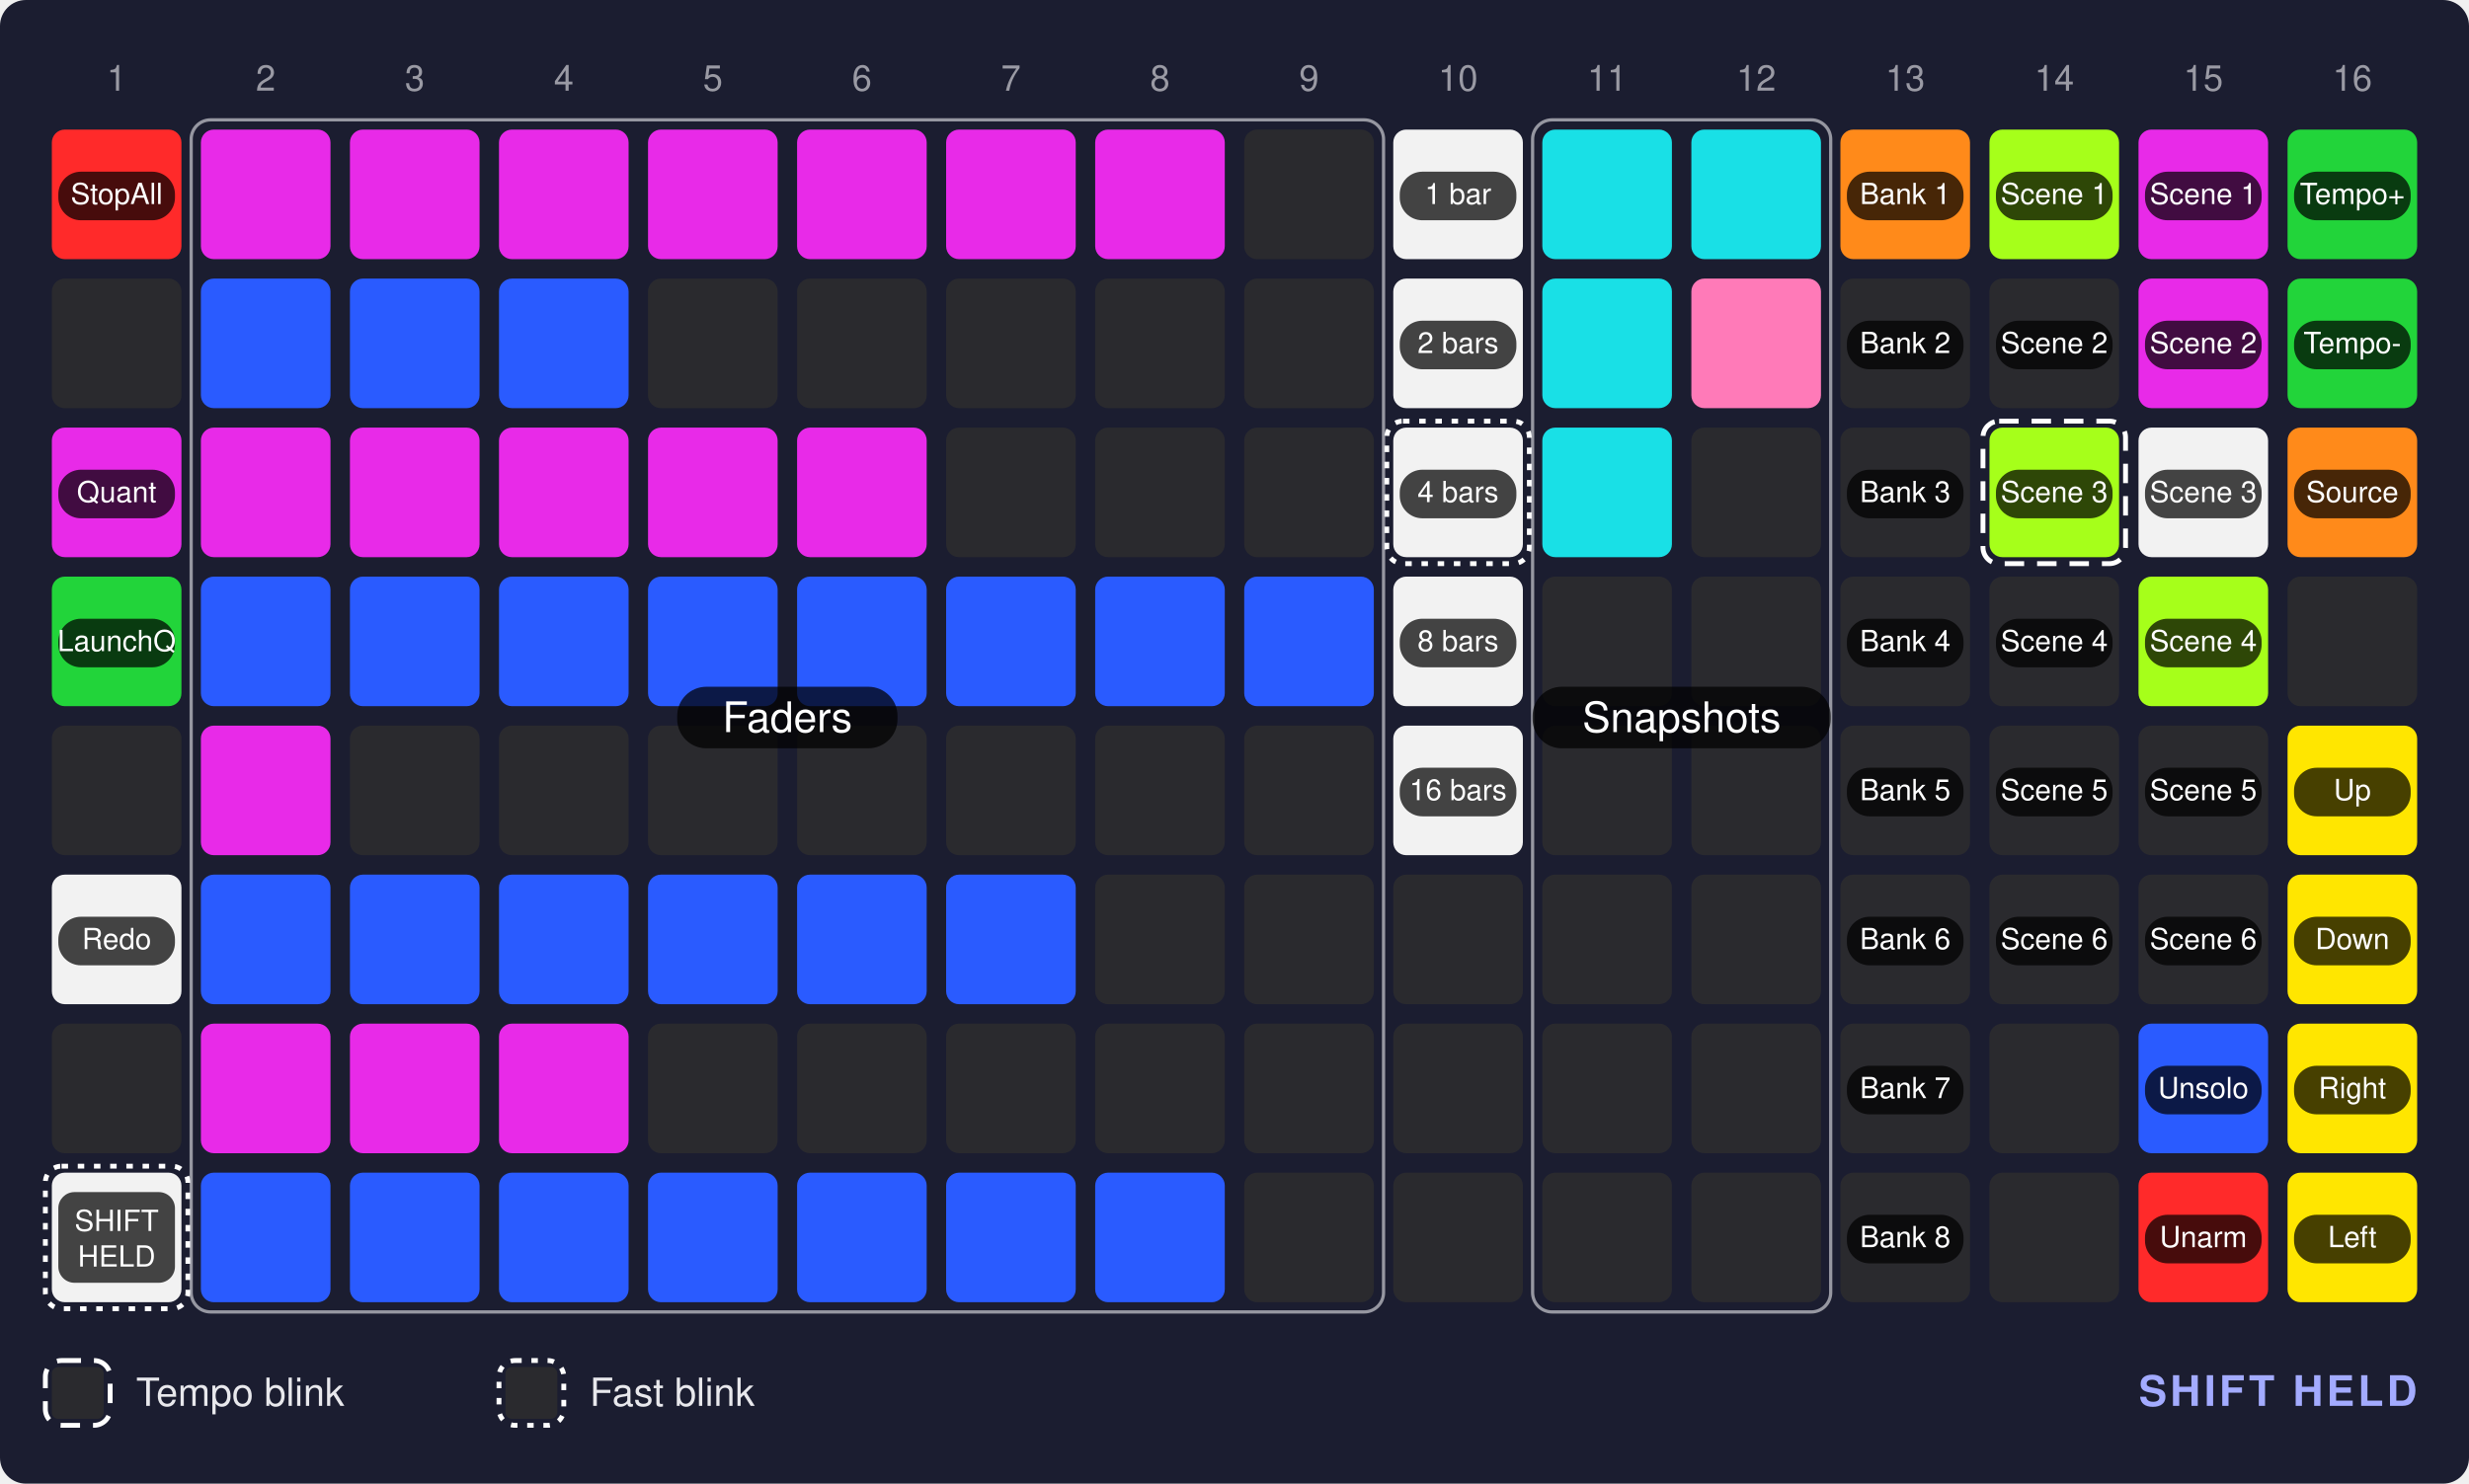
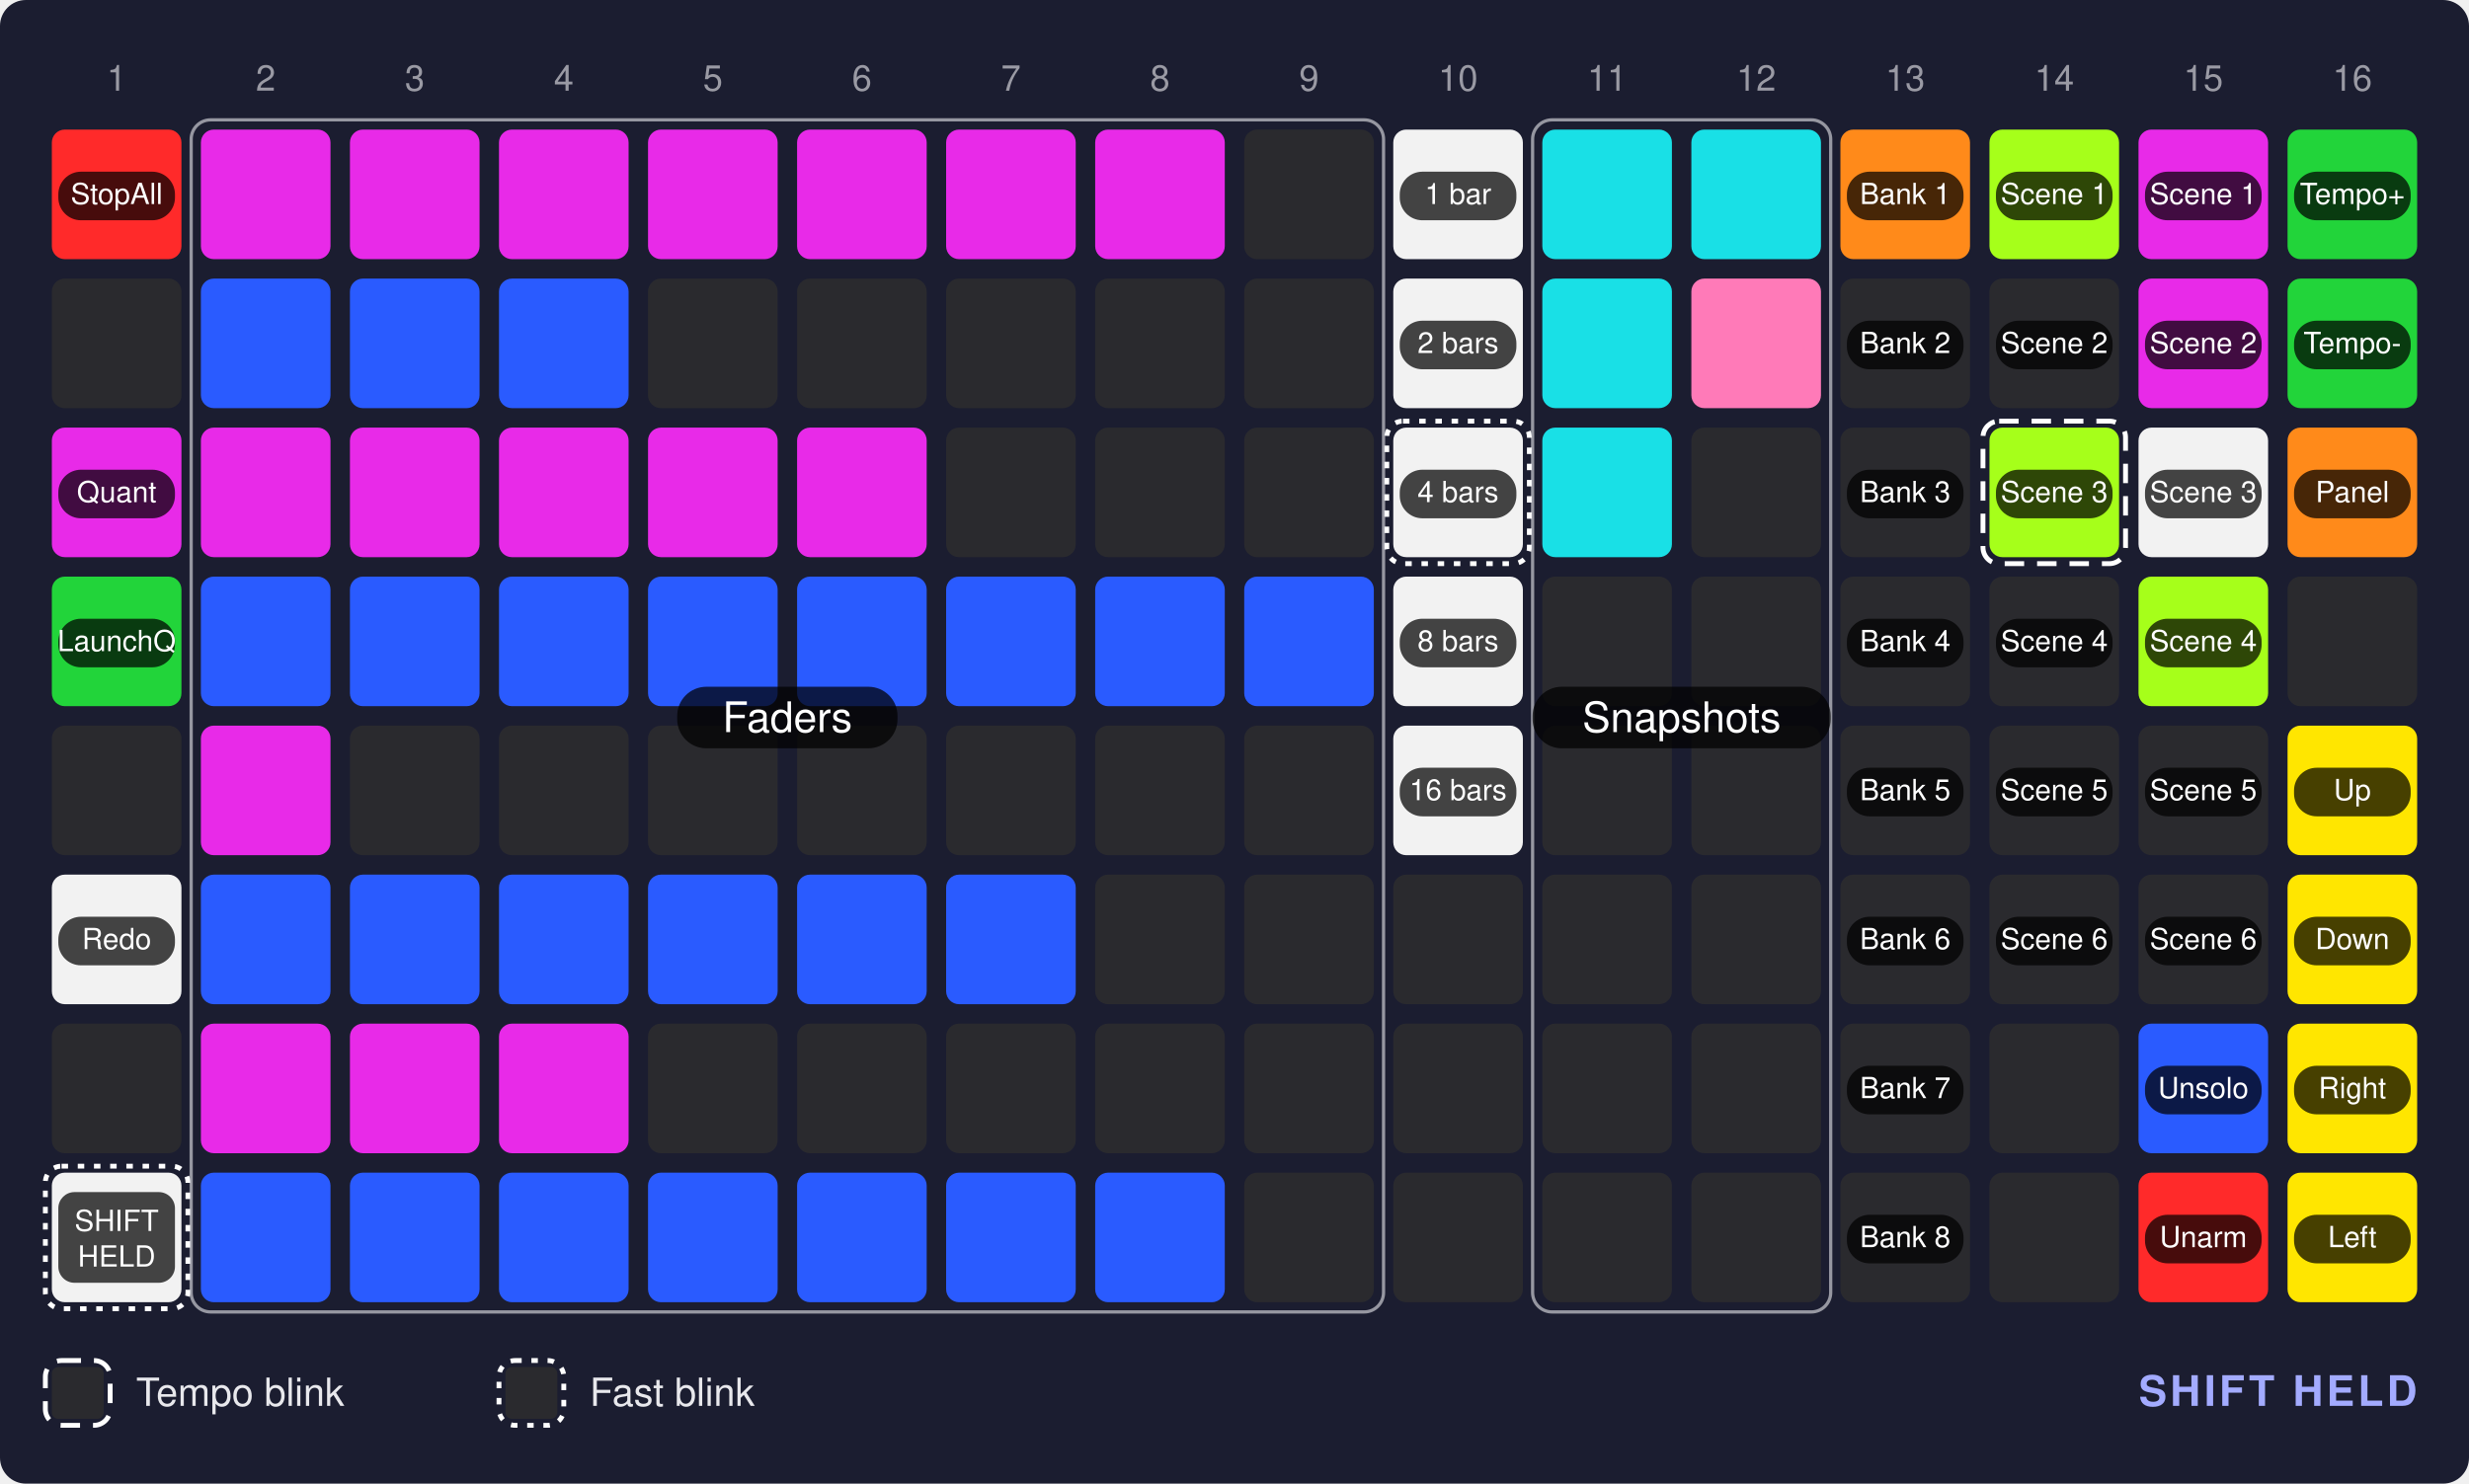
<svg xmlns="http://www.w3.org/2000/svg" width="762" height="458" viewBox="0 0 762 458" font-family="Helvetica, Arial, sans-serif">
  <rect x="0" y="0" width="762" height="458" rx="8" fill="#1b1d30" />
  <text x="36" y="28" font-size="11" fill="#9a9aa4" text-anchor="middle">1</text>
  <text x="82" y="28" font-size="11" fill="#9a9aa4" text-anchor="middle">2</text>
  <text x="128" y="28" font-size="11" fill="#9a9aa4" text-anchor="middle">3</text>
  <text x="174" y="28" font-size="11" fill="#9a9aa4" text-anchor="middle">4</text>
  <text x="220" y="28" font-size="11" fill="#9a9aa4" text-anchor="middle">5</text>
  <text x="266" y="28" font-size="11" fill="#9a9aa4" text-anchor="middle">6</text>
  <text x="312" y="28" font-size="11" fill="#9a9aa4" text-anchor="middle">7</text>
  <text x="358" y="28" font-size="11" fill="#9a9aa4" text-anchor="middle">8</text>
  <text x="404" y="28" font-size="11" fill="#9a9aa4" text-anchor="middle">9</text>
  <text x="450" y="28" font-size="11" fill="#9a9aa4" text-anchor="middle">10</text>
  <text x="496" y="28" font-size="11" fill="#9a9aa4" text-anchor="middle">11</text>
  <text x="542" y="28" font-size="11" fill="#9a9aa4" text-anchor="middle">12</text>
  <text x="588" y="28" font-size="11" fill="#9a9aa4" text-anchor="middle">13</text>
  <text x="634" y="28" font-size="11" fill="#9a9aa4" text-anchor="middle">14</text>
  <text x="680" y="28" font-size="11" fill="#9a9aa4" text-anchor="middle">15</text>
  <text x="726" y="28" font-size="11" fill="#9a9aa4" text-anchor="middle">16</text>
  <rect x="16" y="40" width="40" height="40" rx="4" fill="#ff2a2a" />
  <rect x="16" y="86" width="40" height="40" rx="4" fill="#2a2a2e" />
  <rect x="16" y="132" width="40" height="40" rx="4" fill="#e82ae8" />
  <rect x="16" y="178" width="40" height="40" rx="4" fill="#22d43a" />
  <rect x="16" y="224" width="40" height="40" rx="4" fill="#2a2a2e" />
  <rect x="16" y="270" width="40" height="40" rx="4" fill="#f2f2f2" />
  <rect x="16" y="316" width="40" height="40" rx="4" fill="#2a2a2e" />
  <rect x="16" y="362" width="40" height="40" rx="4" fill="#f2f2f2" />
  <rect x="14" y="360" width="44" height="44" rx="5" fill="none" stroke="#ffffff" stroke-width="1.5" stroke-dasharray="2 3" />
  <rect x="62" y="40" width="40" height="40" rx="4" fill="#e82ae8" />
  <rect x="62" y="86" width="40" height="40" rx="4" fill="#2a5bff" />
  <rect x="62" y="132" width="40" height="40" rx="4" fill="#e82ae8" />
  <rect x="62" y="178" width="40" height="40" rx="4" fill="#2a5bff" />
  <rect x="62" y="224" width="40" height="40" rx="4" fill="#e82ae8" />
  <rect x="62" y="270" width="40" height="40" rx="4" fill="#2a5bff" />
  <rect x="62" y="316" width="40" height="40" rx="4" fill="#e82ae8" />
  <rect x="62" y="362" width="40" height="40" rx="4" fill="#2a5bff" />
  <rect x="108" y="40" width="40" height="40" rx="4" fill="#e82ae8" />
  <rect x="108" y="86" width="40" height="40" rx="4" fill="#2a5bff" />
  <rect x="108" y="132" width="40" height="40" rx="4" fill="#e82ae8" />
  <rect x="108" y="178" width="40" height="40" rx="4" fill="#2a5bff" />
  <rect x="108" y="224" width="40" height="40" rx="4" fill="#2a2a2e" />
  <rect x="108" y="270" width="40" height="40" rx="4" fill="#2a5bff" />
  <rect x="108" y="316" width="40" height="40" rx="4" fill="#e82ae8" />
  <rect x="108" y="362" width="40" height="40" rx="4" fill="#2a5bff" />
  <rect x="154" y="40" width="40" height="40" rx="4" fill="#e82ae8" />
  <rect x="154" y="86" width="40" height="40" rx="4" fill="#2a5bff" />
  <rect x="154" y="132" width="40" height="40" rx="4" fill="#e82ae8" />
  <rect x="154" y="178" width="40" height="40" rx="4" fill="#2a5bff" />
  <rect x="154" y="224" width="40" height="40" rx="4" fill="#2a2a2e" />
  <rect x="154" y="270" width="40" height="40" rx="4" fill="#2a5bff" />
  <rect x="154" y="316" width="40" height="40" rx="4" fill="#e82ae8" />
  <rect x="154" y="362" width="40" height="40" rx="4" fill="#2a5bff" />
  <rect x="200" y="40" width="40" height="40" rx="4" fill="#e82ae8" />
  <rect x="200" y="86" width="40" height="40" rx="4" fill="#2a2a2e" />
  <rect x="200" y="132" width="40" height="40" rx="4" fill="#e82ae8" />
  <rect x="200" y="178" width="40" height="40" rx="4" fill="#2a5bff" />
  <rect x="200" y="224" width="40" height="40" rx="4" fill="#2a2a2e" />
  <rect x="200" y="270" width="40" height="40" rx="4" fill="#2a5bff" />
  <rect x="200" y="316" width="40" height="40" rx="4" fill="#2a2a2e" />
  <rect x="200" y="362" width="40" height="40" rx="4" fill="#2a5bff" />
  <rect x="246" y="40" width="40" height="40" rx="4" fill="#e82ae8" />
  <rect x="246" y="86" width="40" height="40" rx="4" fill="#2a2a2e" />
  <rect x="246" y="132" width="40" height="40" rx="4" fill="#e82ae8" />
  <rect x="246" y="178" width="40" height="40" rx="4" fill="#2a5bff" />
  <rect x="246" y="224" width="40" height="40" rx="4" fill="#2a2a2e" />
  <rect x="246" y="270" width="40" height="40" rx="4" fill="#2a5bff" />
  <rect x="246" y="316" width="40" height="40" rx="4" fill="#2a2a2e" />
  <rect x="246" y="362" width="40" height="40" rx="4" fill="#2a5bff" />
  <rect x="292" y="40" width="40" height="40" rx="4" fill="#e82ae8" />
  <rect x="292" y="86" width="40" height="40" rx="4" fill="#2a2a2e" />
  <rect x="292" y="132" width="40" height="40" rx="4" fill="#2a2a2e" />
  <rect x="292" y="178" width="40" height="40" rx="4" fill="#2a5bff" />
  <rect x="292" y="224" width="40" height="40" rx="4" fill="#2a2a2e" />
  <rect x="292" y="270" width="40" height="40" rx="4" fill="#2a5bff" />
  <rect x="292" y="316" width="40" height="40" rx="4" fill="#2a2a2e" />
  <rect x="292" y="362" width="40" height="40" rx="4" fill="#2a5bff" />
  <rect x="338" y="40" width="40" height="40" rx="4" fill="#e82ae8" />
  <rect x="338" y="86" width="40" height="40" rx="4" fill="#2a2a2e" />
  <rect x="338" y="132" width="40" height="40" rx="4" fill="#2a2a2e" />
  <rect x="338" y="178" width="40" height="40" rx="4" fill="#2a5bff" />
  <rect x="338" y="224" width="40" height="40" rx="4" fill="#2a2a2e" />
  <rect x="338" y="270" width="40" height="40" rx="4" fill="#2a2a2e" />
  <rect x="338" y="316" width="40" height="40" rx="4" fill="#2a2a2e" />
  <rect x="338" y="362" width="40" height="40" rx="4" fill="#2a5bff" />
  <rect x="384" y="40" width="40" height="40" rx="4" fill="#2a2a2e" />
  <rect x="384" y="86" width="40" height="40" rx="4" fill="#2a2a2e" />
  <rect x="384" y="132" width="40" height="40" rx="4" fill="#2a2a2e" />
  <rect x="384" y="178" width="40" height="40" rx="4" fill="#2a5bff" />
  <rect x="384" y="224" width="40" height="40" rx="4" fill="#2a2a2e" />
  <rect x="384" y="270" width="40" height="40" rx="4" fill="#2a2a2e" />
  <rect x="384" y="316" width="40" height="40" rx="4" fill="#2a2a2e" />
  <rect x="384" y="362" width="40" height="40" rx="4" fill="#2a2a2e" />
  <rect x="430" y="40" width="40" height="40" rx="4" fill="#f2f2f2" />
  <rect x="430" y="86" width="40" height="40" rx="4" fill="#f2f2f2" />
  <rect x="430" y="132" width="40" height="40" rx="4" fill="#f2f2f2" />
  <rect x="428" y="130" width="44" height="44" rx="5" fill="none" stroke="#ffffff" stroke-width="1.5" stroke-dasharray="2 3" />
  <rect x="430" y="178" width="40" height="40" rx="4" fill="#f2f2f2" />
  <rect x="430" y="224" width="40" height="40" rx="4" fill="#f2f2f2" />
  <rect x="430" y="270" width="40" height="40" rx="4" fill="#2a2a2e" />
  <rect x="430" y="316" width="40" height="40" rx="4" fill="#2a2a2e" />
  <rect x="430" y="362" width="40" height="40" rx="4" fill="#2a2a2e" />
  <rect x="476" y="40" width="40" height="40" rx="4" fill="#19e0e6" />
  <rect x="476" y="86" width="40" height="40" rx="4" fill="#19e0e6" />
  <rect x="476" y="132" width="40" height="40" rx="4" fill="#19e0e6" />
  <rect x="476" y="178" width="40" height="40" rx="4" fill="#2a2a2e" />
  <rect x="476" y="224" width="40" height="40" rx="4" fill="#2a2a2e" />
  <rect x="476" y="270" width="40" height="40" rx="4" fill="#2a2a2e" />
  <rect x="476" y="316" width="40" height="40" rx="4" fill="#2a2a2e" />
  <rect x="476" y="362" width="40" height="40" rx="4" fill="#2a2a2e" />
  <rect x="522" y="40" width="40" height="40" rx="4" fill="#19e0e6" />
  <rect x="522" y="86" width="40" height="40" rx="4" fill="#ff7ab8" />
  <rect x="522" y="132" width="40" height="40" rx="4" fill="#2a2a2e" />
  <rect x="522" y="178" width="40" height="40" rx="4" fill="#2a2a2e" />
  <rect x="522" y="224" width="40" height="40" rx="4" fill="#2a2a2e" />
  <rect x="522" y="270" width="40" height="40" rx="4" fill="#2a2a2e" />
  <rect x="522" y="316" width="40" height="40" rx="4" fill="#2a2a2e" />
  <rect x="522" y="362" width="40" height="40" rx="4" fill="#2a2a2e" />
  <rect x="568" y="40" width="40" height="40" rx="4" fill="#ff8a1a" />
  <rect x="568" y="86" width="40" height="40" rx="4" fill="#2a2a2e" />
  <rect x="568" y="132" width="40" height="40" rx="4" fill="#2a2a2e" />
  <rect x="568" y="178" width="40" height="40" rx="4" fill="#2a2a2e" />
  <rect x="568" y="224" width="40" height="40" rx="4" fill="#2a2a2e" />
  <rect x="568" y="270" width="40" height="40" rx="4" fill="#2a2a2e" />
  <rect x="568" y="316" width="40" height="40" rx="4" fill="#2a2a2e" />
  <rect x="568" y="362" width="40" height="40" rx="4" fill="#2a2a2e" />
  <rect x="614" y="40" width="40" height="40" rx="4" fill="#a6ff1a" />
  <rect x="614" y="86" width="40" height="40" rx="4" fill="#2a2a2e" />
  <rect x="614" y="132" width="40" height="40" rx="4" fill="#a6ff1a" />
  <rect x="612" y="130" width="44" height="44" rx="5" fill="none" stroke="#ffffff" stroke-width="1.5" stroke-dasharray="6 4" />
  <rect x="614" y="178" width="40" height="40" rx="4" fill="#2a2a2e" />
  <rect x="614" y="224" width="40" height="40" rx="4" fill="#2a2a2e" />
  <rect x="614" y="270" width="40" height="40" rx="4" fill="#2a2a2e" />
  <rect x="614" y="316" width="40" height="40" rx="4" fill="#2a2a2e" />
  <rect x="614" y="362" width="40" height="40" rx="4" fill="#2a2a2e" />
  <rect x="660" y="40" width="40" height="40" rx="4" fill="#e82ae8" />
  <rect x="660" y="86" width="40" height="40" rx="4" fill="#e82ae8" />
  <rect x="660" y="132" width="40" height="40" rx="4" fill="#f2f2f2" />
  <rect x="660" y="178" width="40" height="40" rx="4" fill="#a6ff1a" />
  <rect x="660" y="224" width="40" height="40" rx="4" fill="#2a2a2e" />
  <rect x="660" y="270" width="40" height="40" rx="4" fill="#2a2a2e" />
  <rect x="660" y="316" width="40" height="40" rx="4" fill="#2a5bff" />
  <rect x="660" y="362" width="40" height="40" rx="4" fill="#ff2a2a" />
  <rect x="706" y="40" width="40" height="40" rx="4" fill="#22d43a" />
  <rect x="706" y="86" width="40" height="40" rx="4" fill="#22d43a" />
  <rect x="706" y="132" width="40" height="40" rx="4" fill="#ff8a1a" />
  <rect x="706" y="178" width="40" height="40" rx="4" fill="#2a2a2e" />
  <rect x="706" y="224" width="40" height="40" rx="4" fill="#ffe600" />
  <rect x="706" y="270" width="40" height="40" rx="4" fill="#ffe600" />
  <rect x="706" y="316" width="40" height="40" rx="4" fill="#ffe600" />
  <rect x="706" y="362" width="40" height="40" rx="4" fill="#ffe600" />
  <rect x="18" y="53" width="36" height="15" rx="7" fill="#000000" fill-opacity="0.72" />
  <text x="36" y="63" font-size="9" fill="#ffffff" text-anchor="middle">StopAll</text>
  <rect x="18" y="145" width="36" height="15" rx="7" fill="#000000" fill-opacity="0.72" />
  <text x="36" y="155" font-size="9" fill="#ffffff" text-anchor="middle">Quant</text>
  <rect x="18" y="191" width="36" height="15" rx="7" fill="#000000" fill-opacity="0.72" />
  <text x="36" y="201" font-size="9" fill="#ffffff" text-anchor="middle">LaunchQ</text>
  <rect x="18" y="283" width="36" height="15" rx="7" fill="#000000" fill-opacity="0.72" />
  <text x="36" y="293" font-size="9" fill="#ffffff" text-anchor="middle">Redo</text>
  <rect x="18" y="368" width="36" height="28" rx="5" fill="#000000" fill-opacity="0.72" />
  <text x="36" y="380" font-size="9" fill="#ffffff" text-anchor="middle">SHIFT</text>
  <text x="36" y="391" font-size="9" fill="#ffffff" text-anchor="middle">HELD</text>
  <rect x="432" y="53" width="36" height="15" rx="7" fill="#000000" fill-opacity="0.72" />
  <text x="450" y="63" font-size="9" fill="#ffffff" text-anchor="middle">1 bar</text>
  <rect x="432" y="99" width="36" height="15" rx="7" fill="#000000" fill-opacity="0.72" />
  <text x="450" y="109" font-size="9" fill="#ffffff" text-anchor="middle">2 bars</text>
  <rect x="432" y="145" width="36" height="15" rx="7" fill="#000000" fill-opacity="0.72" />
  <text x="450" y="155" font-size="9" fill="#ffffff" text-anchor="middle">4 bars</text>
  <rect x="432" y="191" width="36" height="15" rx="7" fill="#000000" fill-opacity="0.72" />
  <text x="450" y="201" font-size="9" fill="#ffffff" text-anchor="middle">8 bars</text>
  <rect x="432" y="237" width="36" height="15" rx="7" fill="#000000" fill-opacity="0.72" />
  <text x="450" y="247" font-size="9" fill="#ffffff" text-anchor="middle">16 bars</text>
  <rect x="570" y="53" width="36" height="15" rx="7" fill="#000000" fill-opacity="0.72" />
  <text x="588" y="63" font-size="9" fill="#ffffff" text-anchor="middle">Bank 1</text>
  <rect x="570" y="99" width="36" height="15" rx="7" fill="#000000" fill-opacity="0.72" />
  <text x="588" y="109" font-size="9" fill="#ffffff" text-anchor="middle">Bank 2</text>
  <rect x="570" y="145" width="36" height="15" rx="7" fill="#000000" fill-opacity="0.72" />
  <text x="588" y="155" font-size="9" fill="#ffffff" text-anchor="middle">Bank 3</text>
  <rect x="570" y="191" width="36" height="15" rx="7" fill="#000000" fill-opacity="0.72" />
  <text x="588" y="201" font-size="9" fill="#ffffff" text-anchor="middle">Bank 4</text>
  <rect x="570" y="237" width="36" height="15" rx="7" fill="#000000" fill-opacity="0.72" />
  <text x="588" y="247" font-size="9" fill="#ffffff" text-anchor="middle">Bank 5</text>
  <rect x="570" y="283" width="36" height="15" rx="7" fill="#000000" fill-opacity="0.72" />
  <text x="588" y="293" font-size="9" fill="#ffffff" text-anchor="middle">Bank 6</text>
  <rect x="570" y="329" width="36" height="15" rx="7" fill="#000000" fill-opacity="0.72" />
  <text x="588" y="339" font-size="9" fill="#ffffff" text-anchor="middle">Bank 7</text>
  <rect x="570" y="375" width="36" height="15" rx="7" fill="#000000" fill-opacity="0.72" />
  <text x="588" y="385" font-size="9" fill="#ffffff" text-anchor="middle">Bank 8</text>
  <rect x="616" y="53" width="36" height="15" rx="7" fill="#000000" fill-opacity="0.72" />
  <text x="634" y="63" font-size="9" fill="#ffffff" text-anchor="middle">Scene 1</text>
  <rect x="616" y="99" width="36" height="15" rx="7" fill="#000000" fill-opacity="0.72" />
  <text x="634" y="109" font-size="9" fill="#ffffff" text-anchor="middle">Scene 2</text>
  <rect x="616" y="145" width="36" height="15" rx="7" fill="#000000" fill-opacity="0.72" />
  <text x="634" y="155" font-size="9" fill="#ffffff" text-anchor="middle">Scene 3</text>
  <rect x="616" y="191" width="36" height="15" rx="7" fill="#000000" fill-opacity="0.72" />
  <text x="634" y="201" font-size="9" fill="#ffffff" text-anchor="middle">Scene 4</text>
  <rect x="616" y="237" width="36" height="15" rx="7" fill="#000000" fill-opacity="0.72" />
  <text x="634" y="247" font-size="9" fill="#ffffff" text-anchor="middle">Scene 5</text>
  <rect x="616" y="283" width="36" height="15" rx="7" fill="#000000" fill-opacity="0.72" />
  <text x="634" y="293" font-size="9" fill="#ffffff" text-anchor="middle">Scene 6</text>
  <rect x="662" y="53" width="36" height="15" rx="7" fill="#000000" fill-opacity="0.72" />
  <text x="680" y="63" font-size="9" fill="#ffffff" text-anchor="middle">Scene 1</text>
  <rect x="662" y="99" width="36" height="15" rx="7" fill="#000000" fill-opacity="0.72" />
  <text x="680" y="109" font-size="9" fill="#ffffff" text-anchor="middle">Scene 2</text>
  <rect x="662" y="145" width="36" height="15" rx="7" fill="#000000" fill-opacity="0.72" />
  <text x="680" y="155" font-size="9" fill="#ffffff" text-anchor="middle">Scene 3</text>
  <rect x="662" y="191" width="36" height="15" rx="7" fill="#000000" fill-opacity="0.72" />
  <text x="680" y="201" font-size="9" fill="#ffffff" text-anchor="middle">Scene 4</text>
  <rect x="662" y="237" width="36" height="15" rx="7" fill="#000000" fill-opacity="0.72" />
  <text x="680" y="247" font-size="9" fill="#ffffff" text-anchor="middle">Scene 5</text>
  <rect x="662" y="283" width="36" height="15" rx="7" fill="#000000" fill-opacity="0.72" />
  <text x="680" y="293" font-size="9" fill="#ffffff" text-anchor="middle">Scene 6</text>
  <rect x="662" y="329" width="36" height="15" rx="7" fill="#000000" fill-opacity="0.72" />
  <text x="680" y="339" font-size="9" fill="#ffffff" text-anchor="middle">Unsolo</text>
  <rect x="662" y="375" width="36" height="15" rx="7" fill="#000000" fill-opacity="0.72" />
  <text x="680" y="385" font-size="9" fill="#ffffff" text-anchor="middle">Unarm</text>
  <rect x="708" y="53" width="36" height="15" rx="7" fill="#000000" fill-opacity="0.72" />
  <text x="726" y="63" font-size="9" fill="#ffffff" text-anchor="middle">Tempo+</text>
  <rect x="708" y="99" width="36" height="15" rx="7" fill="#000000" fill-opacity="0.72" />
  <text x="726" y="109" font-size="9" fill="#ffffff" text-anchor="middle">Tempo-</text>
  <rect x="708" y="145" width="36" height="15" rx="7" fill="#000000" fill-opacity="0.72" />
-   <text x="726" y="155" font-size="9" fill="#ffffff" text-anchor="middle">Source</text>
+   <text x="726" y="155" font-size="9" fill="#ffffff" text-anchor="middle">Panel</text>
  <rect x="708" y="237" width="36" height="15" rx="7" fill="#000000" fill-opacity="0.72" />
  <text x="726" y="247" font-size="9" fill="#ffffff" text-anchor="middle">Up</text>
  <rect x="708" y="283" width="36" height="15" rx="7" fill="#000000" fill-opacity="0.72" />
  <text x="726" y="293" font-size="9" fill="#ffffff" text-anchor="middle">Down</text>
  <rect x="708" y="329" width="36" height="15" rx="7" fill="#000000" fill-opacity="0.72" />
  <text x="726" y="339" font-size="9" fill="#ffffff" text-anchor="middle">Right</text>
  <rect x="708" y="375" width="36" height="15" rx="7" fill="#000000" fill-opacity="0.72" />
  <text x="726" y="385" font-size="9" fill="#ffffff" text-anchor="middle">Left</text>
  <rect x="59" y="37" width="368" height="368" rx="6" fill="none" stroke="#e8e8ec" stroke-width="1" stroke-opacity="0.6" />
  <rect x="209" y="212" width="68" height="19" rx="9" fill="#000000" fill-opacity="0.72" />
  <text x="243" y="226" font-size="13" fill="#ffffff" text-anchor="middle">Faders</text>
  <rect x="473" y="37" width="92" height="368" rx="6" fill="none" stroke="#e8e8ec" stroke-width="1" stroke-opacity="0.6" />
  <rect x="473" y="212" width="92" height="19" rx="9" fill="#000000" fill-opacity="0.72" />
  <text x="519" y="226" font-size="13" fill="#ffffff" text-anchor="middle">Snapshots</text>
  <rect x="16" y="422" width="16" height="16" rx="2" fill="#2a2a2e" />
  <rect x="14" y="420" width="20" height="20" rx="5" fill="none" stroke="#ffffff" stroke-width="1.5" stroke-dasharray="6 4" />
  <text x="42" y="434" font-size="12" fill="#e8e8ec">Tempo blink</text>
  <rect x="156" y="422" width="16" height="16" rx="2" fill="#2a2a2e" />
  <rect x="154" y="420" width="20" height="20" rx="5" fill="none" stroke="#ffffff" stroke-width="1.5" stroke-dasharray="2 3" />
  <text x="182" y="434" font-size="12" fill="#e8e8ec">Fast blink</text>
  <text x="746" y="434" font-size="13" font-weight="bold" fill="#a3abff" text-anchor="end" letter-spacing="1">SHIFT HELD</text>
</svg>
